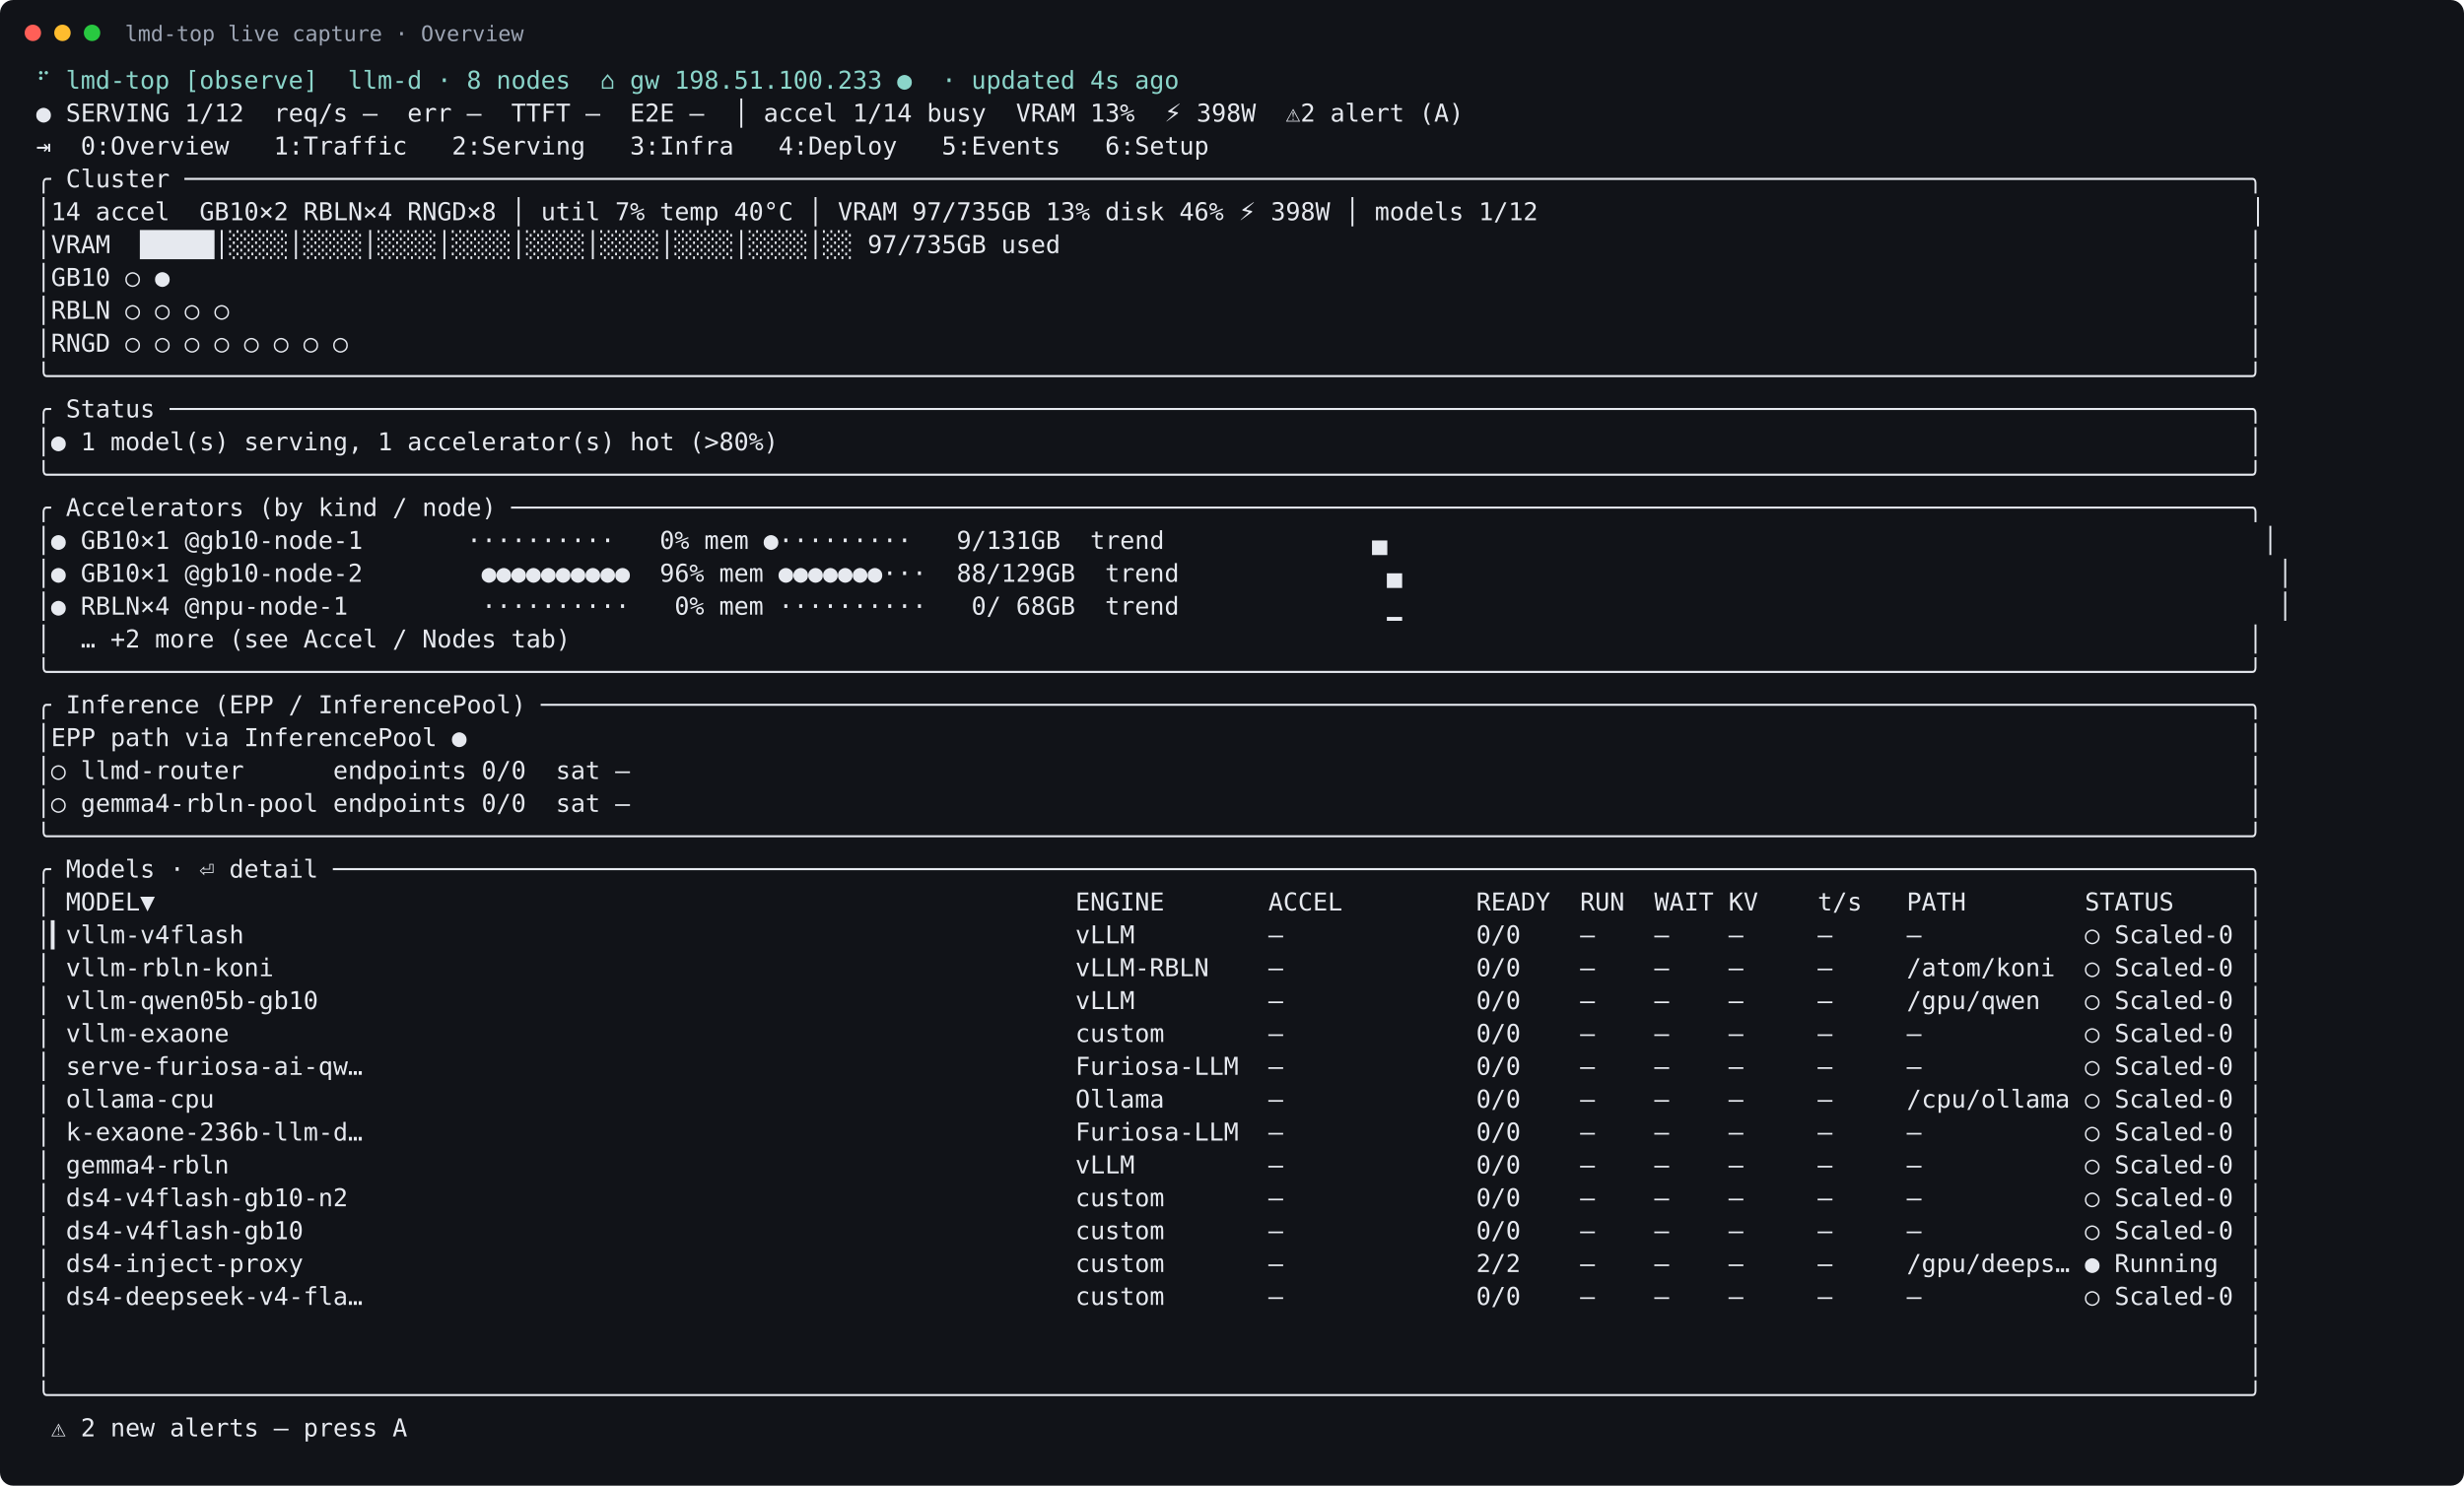
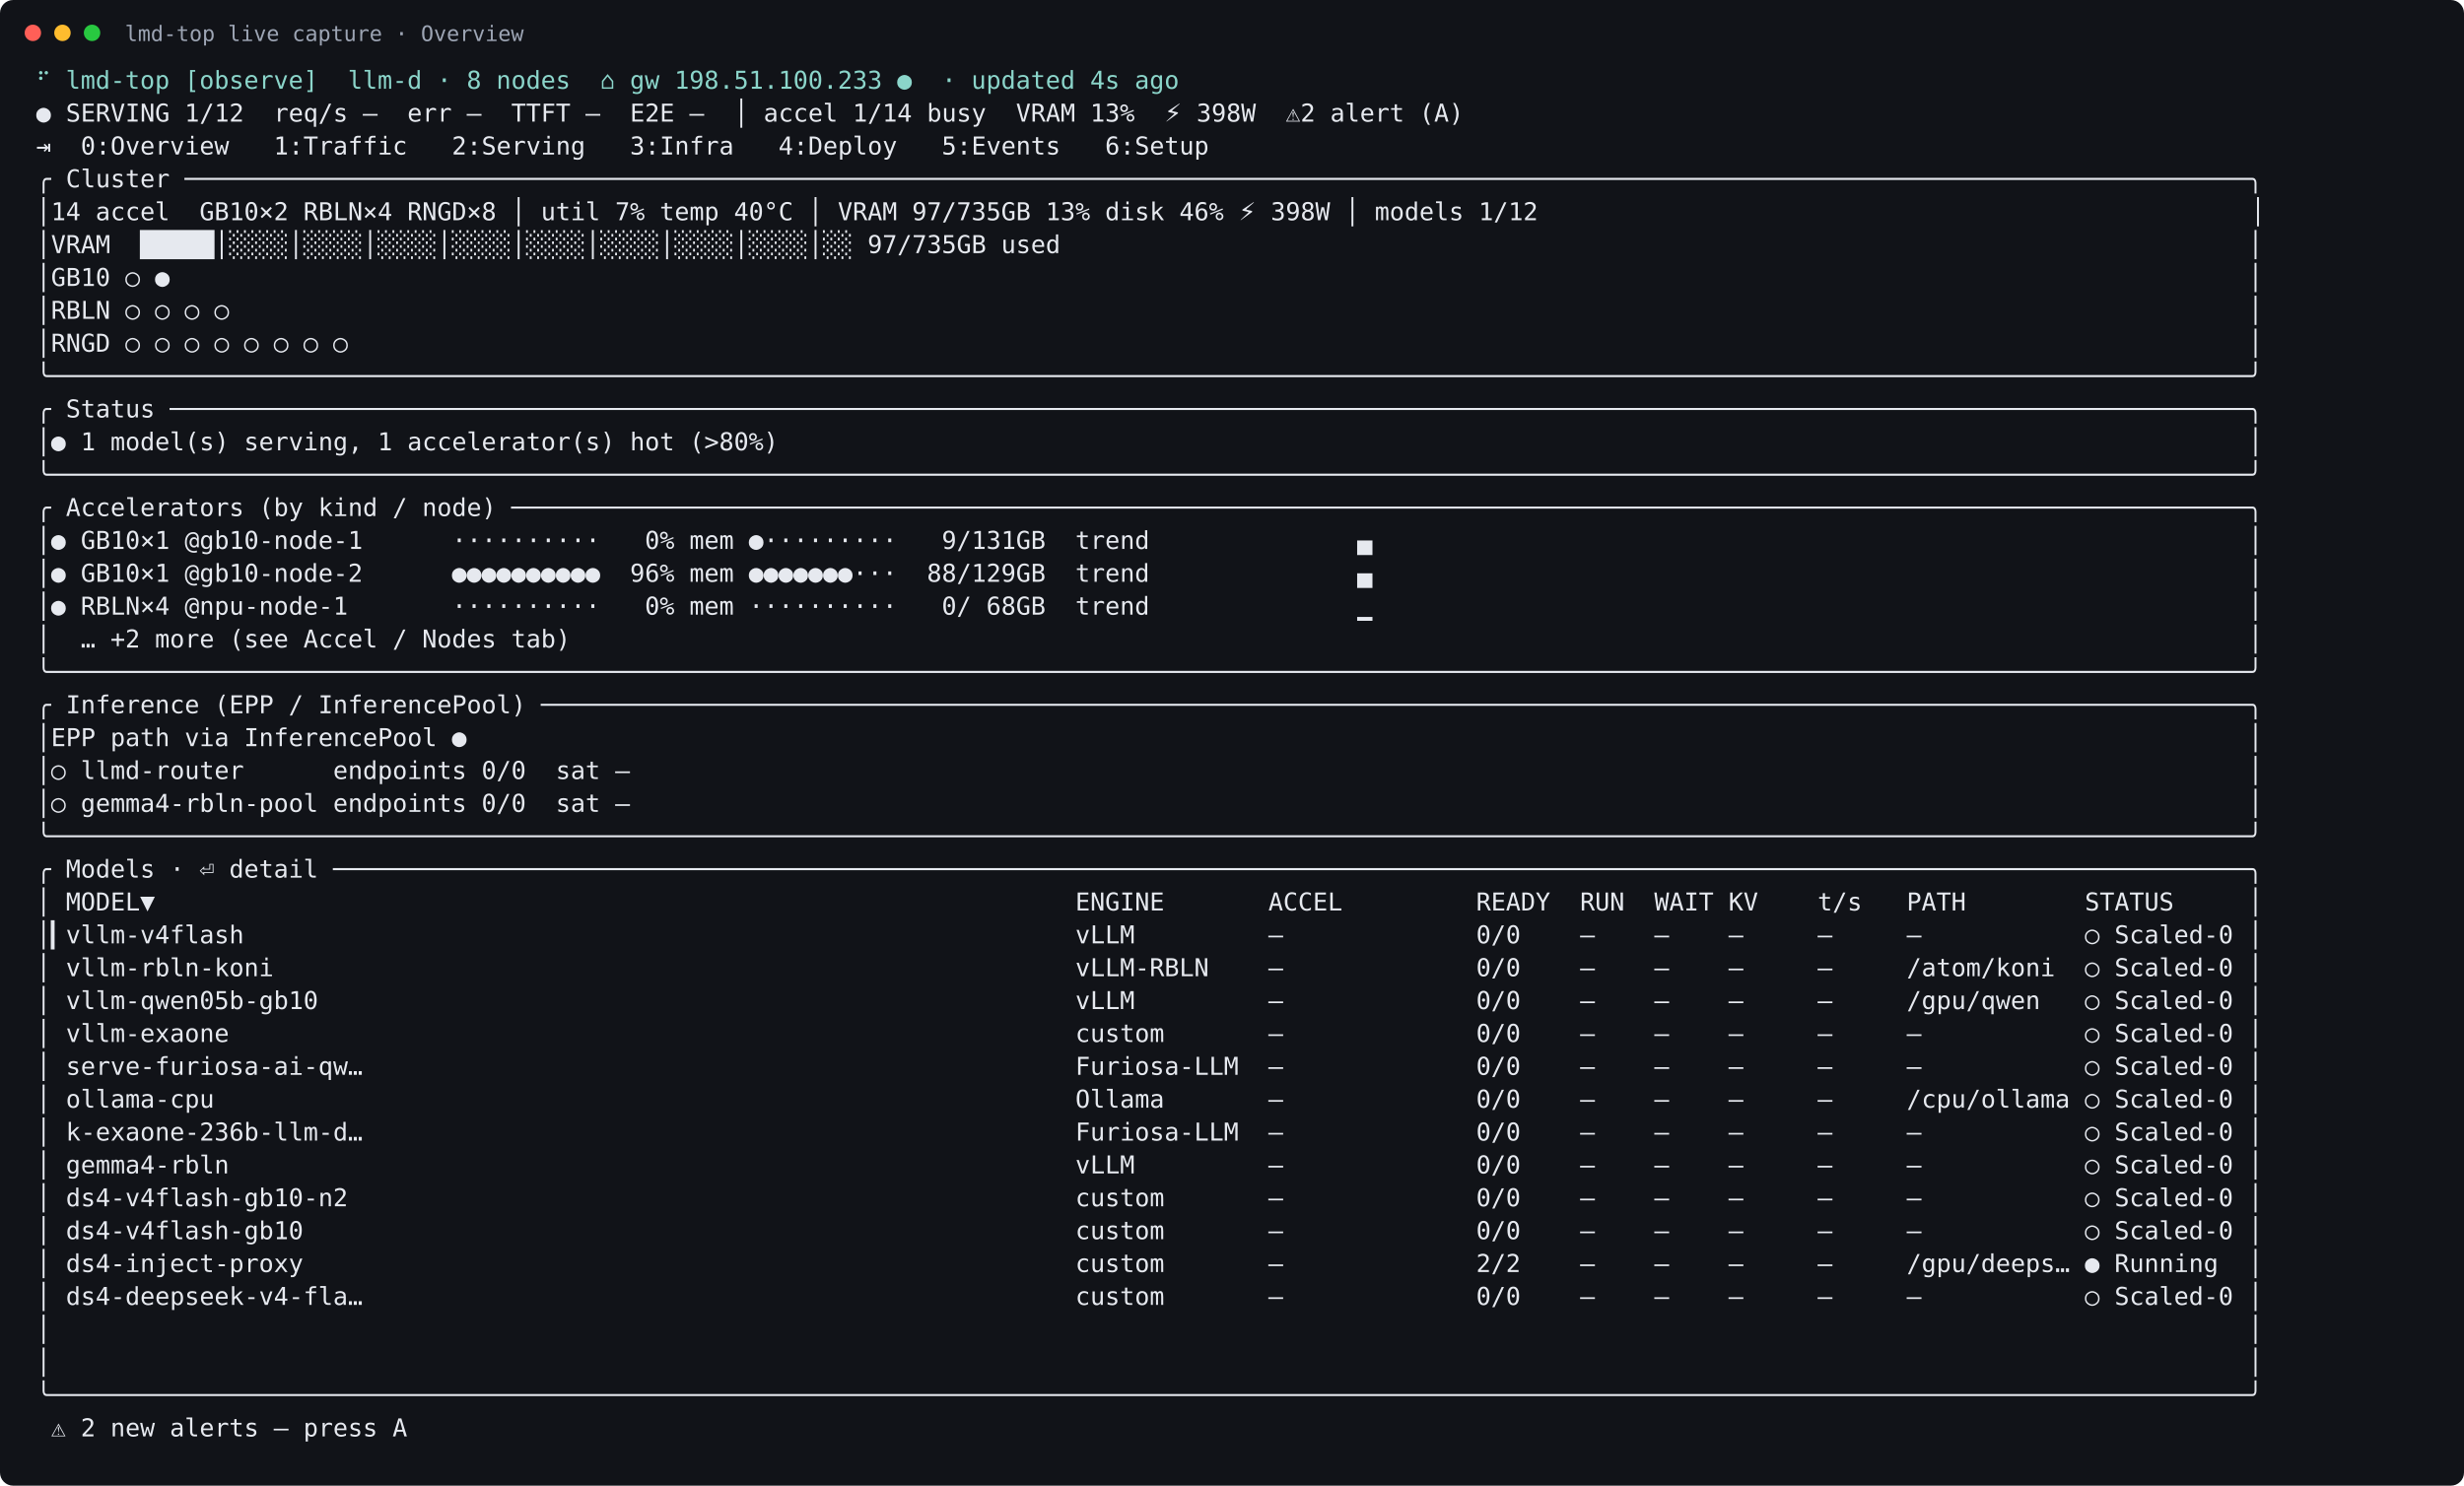
<svg xmlns="http://www.w3.org/2000/svg" width="1499" height="904" viewBox="0 0 1499 904">
  <rect width="100%" height="100%" rx="8" fill="#111318" />
  <circle cx="20" cy="20" r="5" fill="#ff5f57" />
  <circle cx="38" cy="20" r="5" fill="#febc2e" />
  <circle cx="56" cy="20" r="5" fill="#28c840" />
  <text x="76" y="25" fill="#9da5b4" font-family="DejaVu Sans Mono, monospace" font-size="13">lmd-top live capture · Overview</text>
  <text xml:space="preserve" x="22" y="54" fill="#e6e9ef" font-family="DejaVu Sans Mono, monospace" font-size="15">
    <tspan x="22" dy="0" fill="#8bd5ca">⠋ lmd-top [observe]  llm-d · 8 nodes  ⌂ gw 198.51.100.233 ●  · updated 4s ago</tspan>
    <tspan x="22" dy="20">● SERVING 1/12  req/s –  err –  TTFT –  E2E –  │ accel 1/14 busy  VRAM 13%  ⚡ 398W  ⚠2 alert (A)</tspan>
    <tspan x="22" dy="20">⇥  0:Overview   1:Traffic   2:Serving   3:Infra   4:Deploy   5:Events   6:Setup</tspan>
    <tspan x="22" dy="20">╭ Cluster ───────────────────────────────────────────────────────────────────────────────────────────────────────────────────────────────────────────╮</tspan>
    <tspan x="22" dy="20">│14 accel  GB10×2 RBLN×4 RNGD×8 │ util 7% temp 40°C │ VRAM 97/735GB 13% disk 46% ⚡ 398W │ models 1/12                                                │</tspan>
    <tspan x="22" dy="20">│VRAM  █████│░░░░│░░░░│░░░░│░░░░│░░░░│░░░░│░░░░│░░░░│░░ 97/735GB used                                                                                │</tspan>
    <tspan x="22" dy="20">│GB10 ○ ●                                                                                                                                            │</tspan>
    <tspan x="22" dy="20">│RBLN ○ ○ ○ ○                                                                                                                                        │</tspan>
    <tspan x="22" dy="20">│RNGD ○ ○ ○ ○ ○ ○ ○ ○                                                                                                                                │</tspan>
    <tspan x="22" dy="20">╰────────────────────────────────────────────────────────────────────────────────────────────────────────────────────────────────────────────────────╯</tspan>
    <tspan x="22" dy="20">╭ Status ────────────────────────────────────────────────────────────────────────────────────────────────────────────────────────────────────────────╮</tspan>
    <tspan x="22" dy="20">│● 1 model(s) serving, 1 accelerator(s) hot (&gt;80%)                                                                                                   │</tspan>
    <tspan x="22" dy="20">╰────────────────────────────────────────────────────────────────────────────────────────────────────────────────────────────────────────────────────╯</tspan>
    <tspan x="22" dy="20">╭ Accelerators (by kind / node) ─────────────────────────────────────────────────────────────────────────────────────────────────────────────────────╮</tspan>
-     <tspan x="22" dy="20">│● GB10×1 @gb10-node-1       ··········   0% mem ●·········   9/131GB  trend              ▄                                                           │</tspan>
-     <tspan x="22" dy="20">│● GB10×1 @gb10-node-2        ●●●●●●●●●●  96% mem ●●●●●●●···  88/129GB  trend              ▄                                                           │</tspan>
-     <tspan x="22" dy="20">│● RBLN×4 @npu-node-1         ··········   0% mem ··········   0/ 68GB  trend              ▁                                                           │</tspan>
+     <tspan x="22" dy="20">│● GB10×1 @gb10-node-1      ··········   0% mem ●·········   9/131GB  trend              ▄                                                           │</tspan>
+     <tspan x="22" dy="20">│● GB10×1 @gb10-node-2      ●●●●●●●●●●  96% mem ●●●●●●●···  88/129GB  trend              ▄                                                           │</tspan>
+     <tspan x="22" dy="20">│● RBLN×4 @npu-node-1       ··········   0% mem ··········   0/ 68GB  trend              ▁                                                           │</tspan>
    <tspan x="22" dy="20">│  … +2 more (see Accel / Nodes tab)                                                                                                                 │</tspan>
    <tspan x="22" dy="20">╰────────────────────────────────────────────────────────────────────────────────────────────────────────────────────────────────────────────────────╯</tspan>
    <tspan x="22" dy="20">╭ Inference (EPP / InferencePool) ───────────────────────────────────────────────────────────────────────────────────────────────────────────────────╮</tspan>
    <tspan x="22" dy="20">│EPP path via InferencePool ●                                                                                                                        │</tspan>
    <tspan x="22" dy="20">│○ llmd-router      endpoints 0/0  sat –                                                                                                             │</tspan>
    <tspan x="22" dy="20">│○ gemma4-rbln-pool endpoints 0/0  sat –                                                                                                             │</tspan>
    <tspan x="22" dy="20">╰────────────────────────────────────────────────────────────────────────────────────────────────────────────────────────────────────────────────────╯</tspan>
    <tspan x="22" dy="20">╭ Models · ⏎ detail ─────────────────────────────────────────────────────────────────────────────────────────────────────────────────────────────────╮</tspan>
    <tspan x="22" dy="20">│ MODEL▼                                                              ENGINE       ACCEL         READY  RUN  WAIT KV    t/s   PATH        STATUS     │</tspan>
    <tspan x="22" dy="20">│▎vllm-v4flash                                                        vLLM         –             0/0    –    –    –     –     –           ○ Scaled-0 │</tspan>
    <tspan x="22" dy="20">│ vllm-rbln-koni                                                      vLLM-RBLN    –             0/0    –    –    –     –     /atom/koni  ○ Scaled-0 │</tspan>
    <tspan x="22" dy="20">│ vllm-qwen05b-gb10                                                   vLLM         –             0/0    –    –    –     –     /gpu/qwen   ○ Scaled-0 │</tspan>
    <tspan x="22" dy="20">│ vllm-exaone                                                         custom       –             0/0    –    –    –     –     –           ○ Scaled-0 │</tspan>
    <tspan x="22" dy="20">│ serve-furiosa-ai-qw…                                                Furiosa-LLM  –             0/0    –    –    –     –     –           ○ Scaled-0 │</tspan>
    <tspan x="22" dy="20">│ ollama-cpu                                                          Ollama       –             0/0    –    –    –     –     /cpu/ollama ○ Scaled-0 │</tspan>
    <tspan x="22" dy="20">│ k-exaone-236b-llm-d…                                                Furiosa-LLM  –             0/0    –    –    –     –     –           ○ Scaled-0 │</tspan>
    <tspan x="22" dy="20">│ gemma4-rbln                                                         vLLM         –             0/0    –    –    –     –     –           ○ Scaled-0 │</tspan>
    <tspan x="22" dy="20">│ ds4-v4flash-gb10-n2                                                 custom       –             0/0    –    –    –     –     –           ○ Scaled-0 │</tspan>
    <tspan x="22" dy="20">│ ds4-v4flash-gb10                                                    custom       –             0/0    –    –    –     –     –           ○ Scaled-0 │</tspan>
    <tspan x="22" dy="20">│ ds4-inject-proxy                                                    custom       –             2/2    –    –    –     –     /gpu/deeps… ● Running  │</tspan>
    <tspan x="22" dy="20">│ ds4-deepseek-v4-fla…                                                custom       –             0/0    –    –    –     –     –           ○ Scaled-0 │</tspan>
    <tspan x="22" dy="20">│                                                                                                                                                    │</tspan>
    <tspan x="22" dy="20">│                                                                                                                                                    │</tspan>
    <tspan x="22" dy="20">╰────────────────────────────────────────────────────────────────────────────────────────────────────────────────────────────────────────────────────╯</tspan>
    <tspan x="22" dy="20"> ⚠ 2 new alerts — press A</tspan>
  </text>
</svg>
